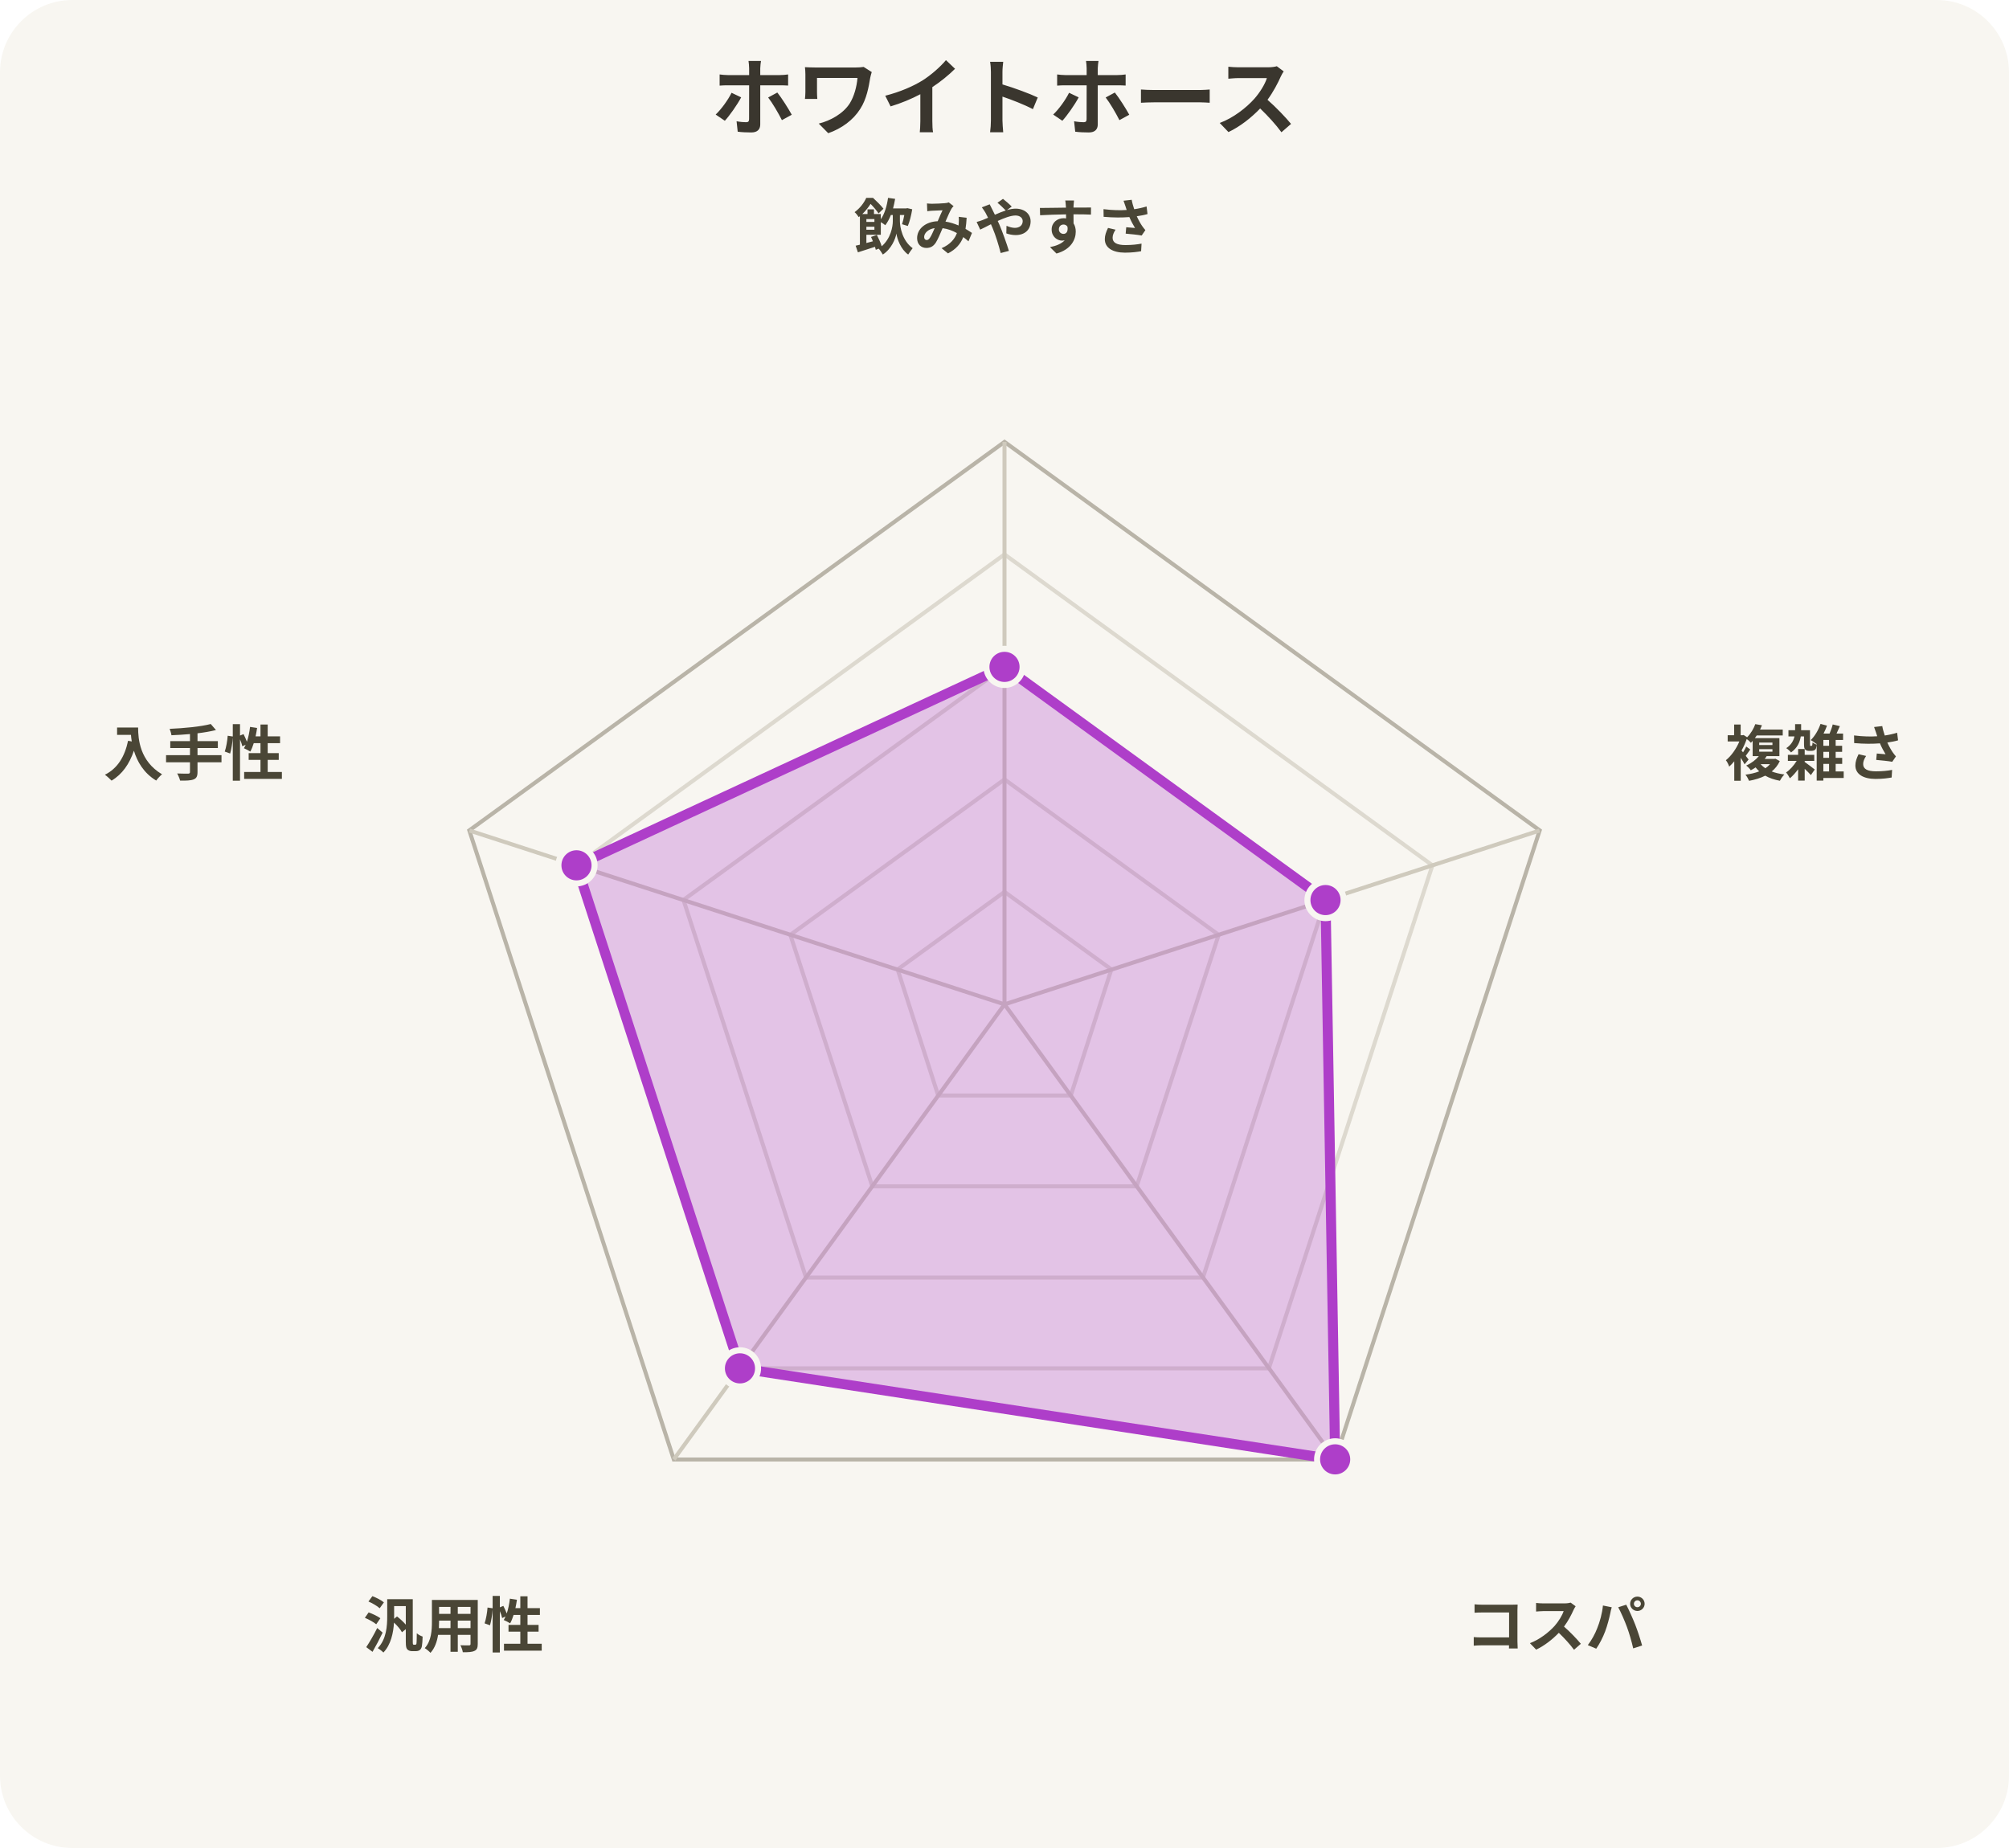
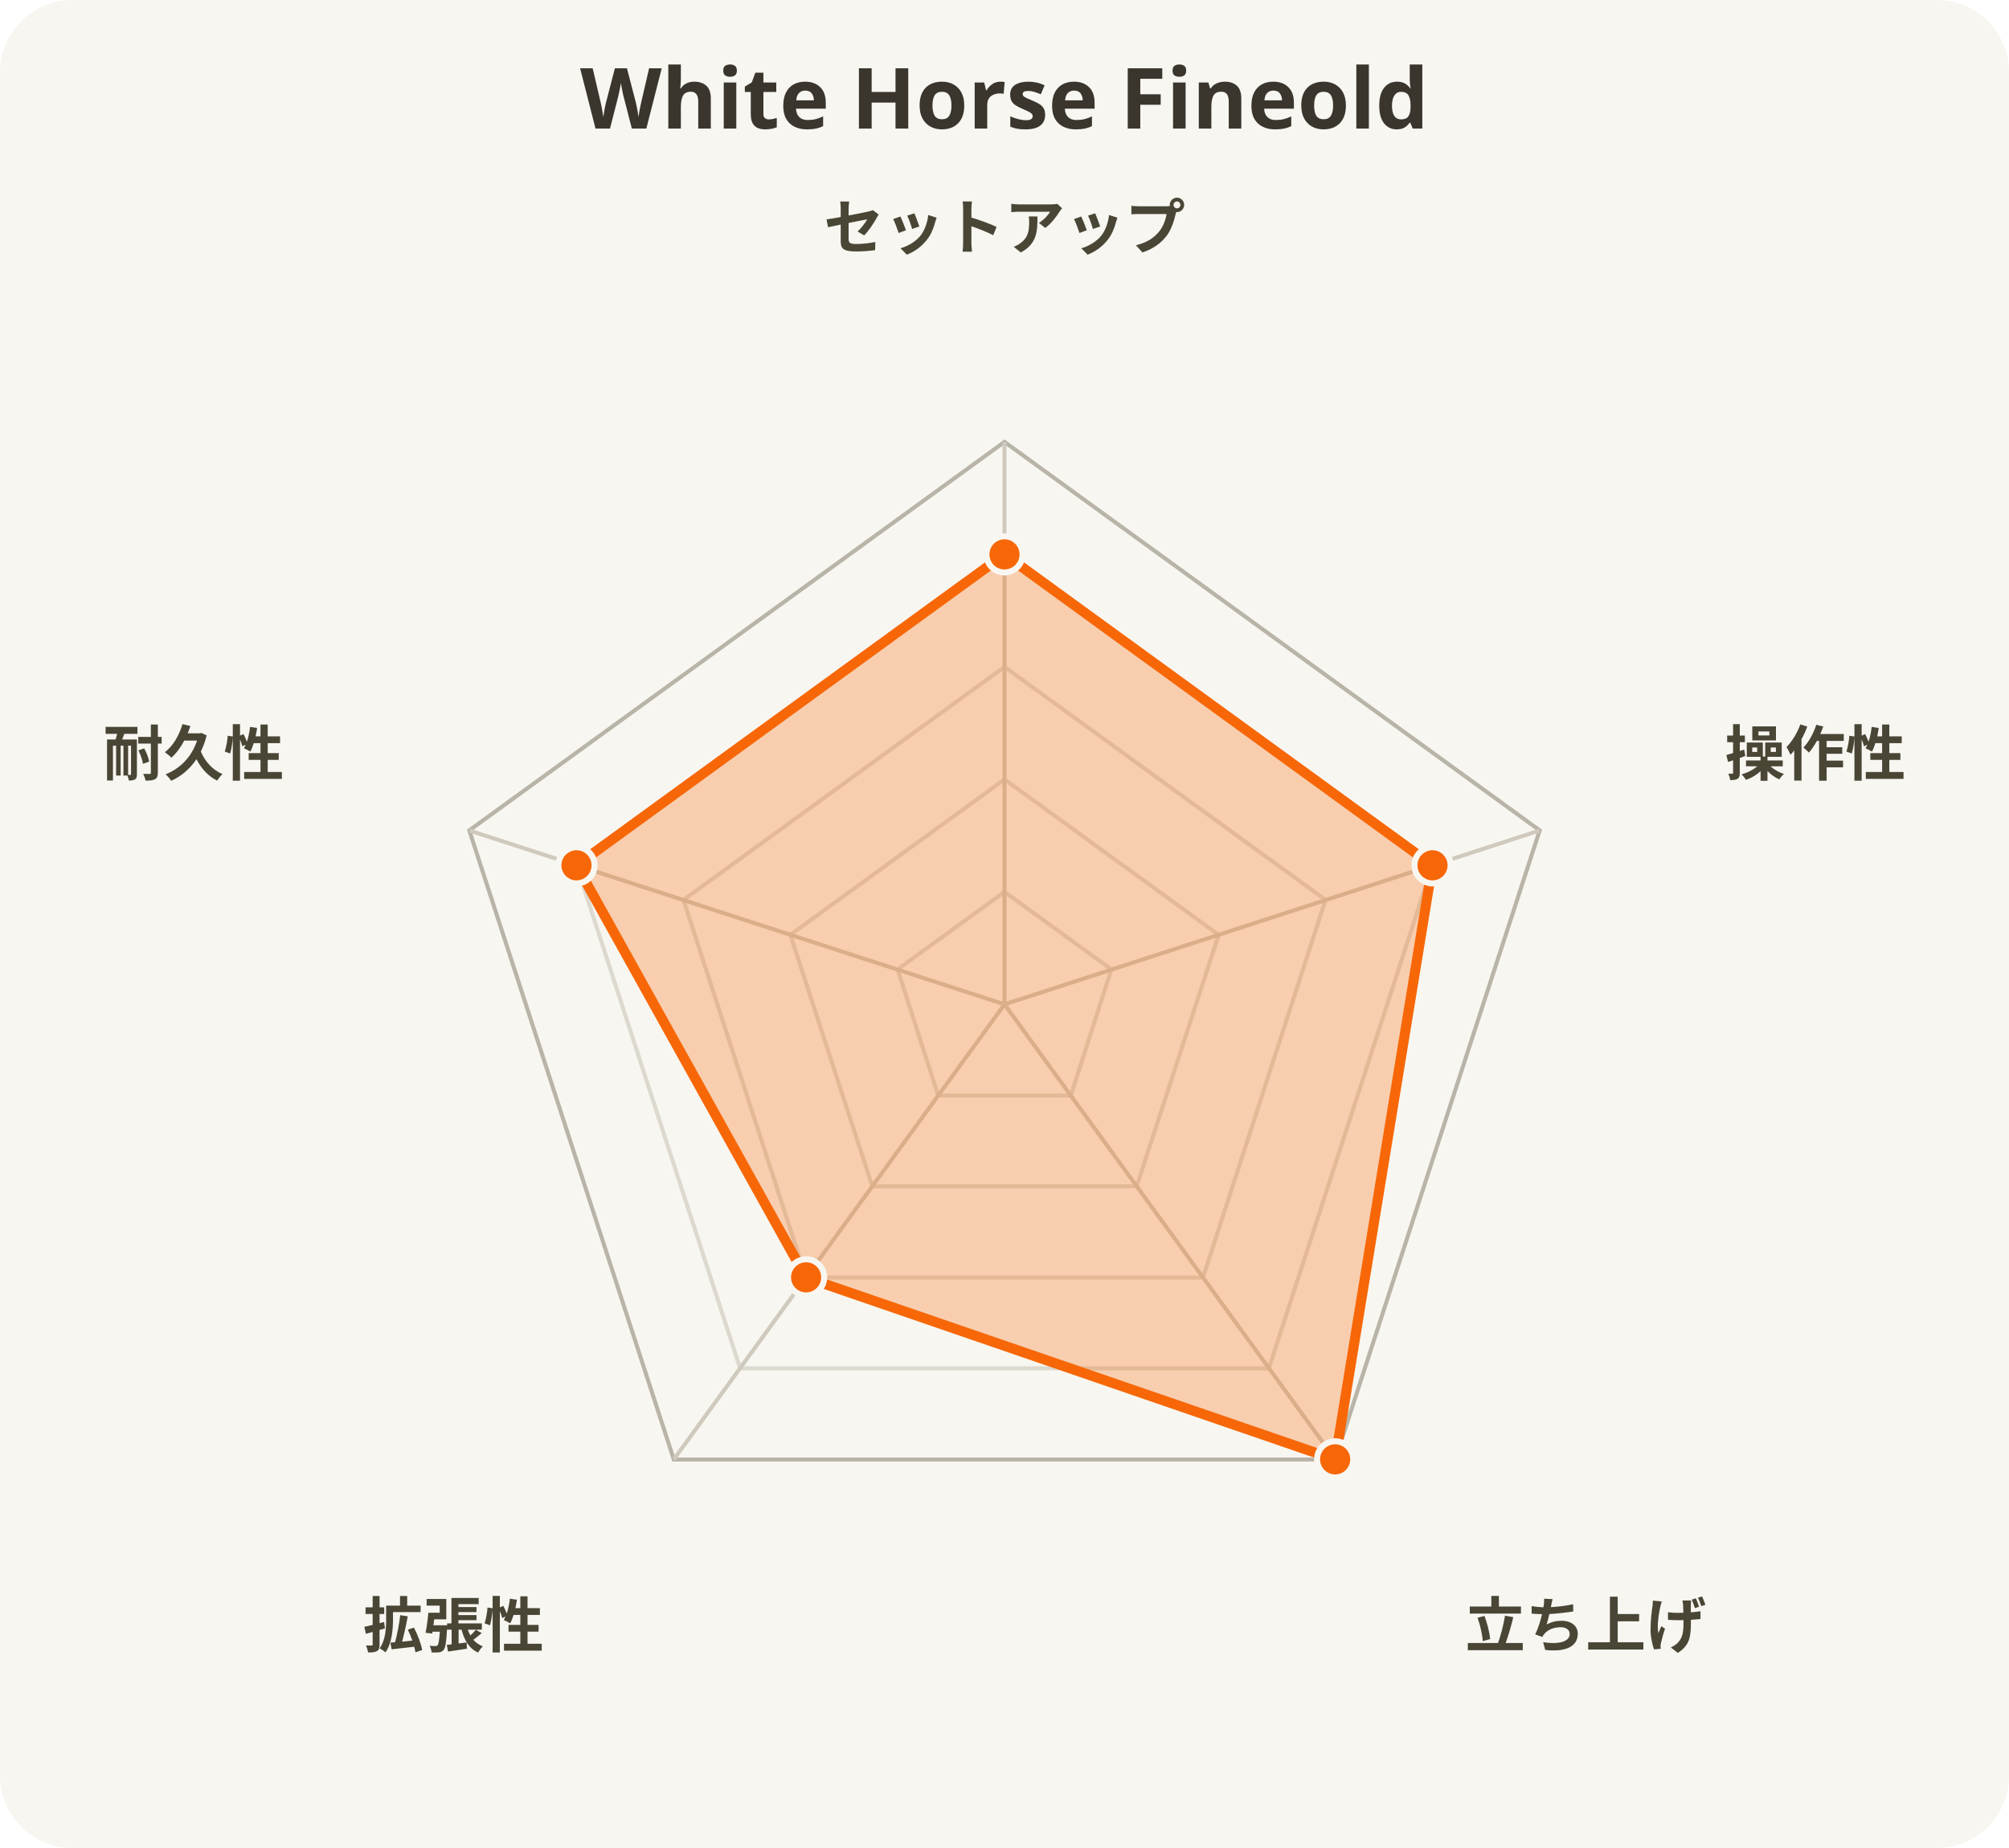
<svg xmlns="http://www.w3.org/2000/svg" viewBox="0 0 500 460" font-family="'Hiragino Sans','Noto Sans JP',sans-serif">
  <rect x="0" y="0" width="500" height="460" rx="18" fill="#F8F6F1" />
-   <text x="250" y="32" text-anchor="middle" font-size="21" font-weight="700" fill="#3A362E">ホワイトホース</text>
+   <text x="250" y="32" text-anchor="middle" font-size="21" font-weight="700" fill="#3A362E">White Horse Fineold</text>
  <polygon points="250.0,222.0 276.6,241.3 266.5,272.7 233.5,272.7 223.4,241.3 " fill="none" stroke="#DDD9CF" stroke-width="1" />
  <polygon points="250.0,194.0 303.3,232.7 282.9,295.3 217.1,295.3 196.7,232.7 " fill="none" stroke="#DDD9CF" stroke-width="1" />
  <polygon points="250.0,166.0 329.9,224.0 299.4,318.0 200.6,318.0 170.1,224.0 " fill="none" stroke="#DDD9CF" stroke-width="1" />
  <polygon points="250.0,138.0 356.5,215.4 315.8,340.6 184.2,340.6 143.5,215.4 " fill="none" stroke="#DDD9CF" stroke-width="1" />
  <polygon points="250.0,110.0 383.2,206.7 332.3,363.3 167.7,363.3 116.8,206.7 " fill="none" stroke="#B9B4A8" stroke-width="1" />
  <line x1="250" y1="250" x2="250" y2="110" stroke="#CFCABD" stroke-width="1" />
  <line x1="250" y1="250" x2="383.154" y2="206.74" stroke="#CFCABD" stroke-width="1" />
  <line x1="250" y1="250" x2="332.292" y2="363.26" stroke="#CFCABD" stroke-width="1" />
  <line x1="250" y1="250" x2="167.708" y2="363.26" stroke="#CFCABD" stroke-width="1" />
  <line x1="250" y1="250" x2="116.846" y2="206.74" stroke="#CFCABD" stroke-width="1" />
-   <text x="250" y="62" text-anchor="middle" font-size="15" font-weight="600" fill="#4A4636">飲みやすさ</text>
-   <text x="429.296" y="192.998" text-anchor="start" font-size="15" font-weight="600" fill="#4A4636">複雑さ</text>
-   <text x="364.628" y="410.002" text-anchor="start" font-size="15" font-weight="600" fill="#4A4636">コスパ</text>
-   <text x="135.372" y="410.002" text-anchor="end" font-size="15" font-weight="600" fill="#4A4636">汎用性</text>
-   <text x="70.704" y="192.998" text-anchor="end" font-size="15" font-weight="600" fill="#4A4636">入手性</text>
-   <polygon points="250.0,166.0 329.9,224.0 332.3,363.3 184.2,340.6 143.5,215.4 " fill="#AE3EC9" fill-opacity="0.28" stroke="#AE3EC9" stroke-width="2.5" stroke-linejoin="round" />
-   <circle cx="250" cy="166" r="4.5" fill="#AE3EC9" stroke="#F8F6F1" stroke-width="1.5" />
-   <circle cx="329.892" cy="224.044" r="4.5" fill="#AE3EC9" stroke="#F8F6F1" stroke-width="1.5" />
-   <circle cx="332.292" cy="363.26" r="4.5" fill="#AE3EC9" stroke="#F8F6F1" stroke-width="1.5" />
-   <circle cx="184.166" cy="340.608" r="4.5" fill="#AE3EC9" stroke="#F8F6F1" stroke-width="1.5" />
-   <circle cx="143.477" cy="215.392" r="4.5" fill="#AE3EC9" stroke="#F8F6F1" stroke-width="1.5" />
+   <text x="250" y="62" text-anchor="middle" font-size="15" font-weight="600" fill="#4A4636">セットアップ</text>
+   <text x="429.296" y="192.998" text-anchor="start" font-size="15" font-weight="600" fill="#4A4636">操作性</text>
+   <text x="364.628" y="410.002" text-anchor="start" font-size="15" font-weight="600" fill="#4A4636">立ち上げ</text>
+   <text x="135.372" y="410.002" text-anchor="end" font-size="15" font-weight="600" fill="#4A4636">拡張性</text>
+   <text x="70.704" y="192.998" text-anchor="end" font-size="15" font-weight="600" fill="#4A4636">耐久性</text>
+   <polygon points="250.0,138.0 356.5,215.4 332.3,363.3 200.6,318.0 143.5,215.4" fill="#F76707" fill-opacity="0.28" stroke="#F76707" stroke-width="2.5" stroke-linejoin="round" />
+   <circle cx="250" cy="138" r="4.5" fill="#F76707" stroke="#F8F6F1" stroke-width="1.5" />
+   <circle cx="356.523" cy="215.392" r="4.5" fill="#F76707" stroke="#F8F6F1" stroke-width="1.5" />
+   <circle cx="332.292" cy="363.26" r="4.5" fill="#F76707" stroke="#F8F6F1" stroke-width="1.5" />
+   <circle cx="200.625" cy="317.956" r="4.5" fill="#F76707" stroke="#F8F6F1" stroke-width="1.5" />
+   <circle cx="143.477" cy="215.392" r="4.5" fill="#F76707" stroke="#F8F6F1" stroke-width="1.5" />
</svg>
